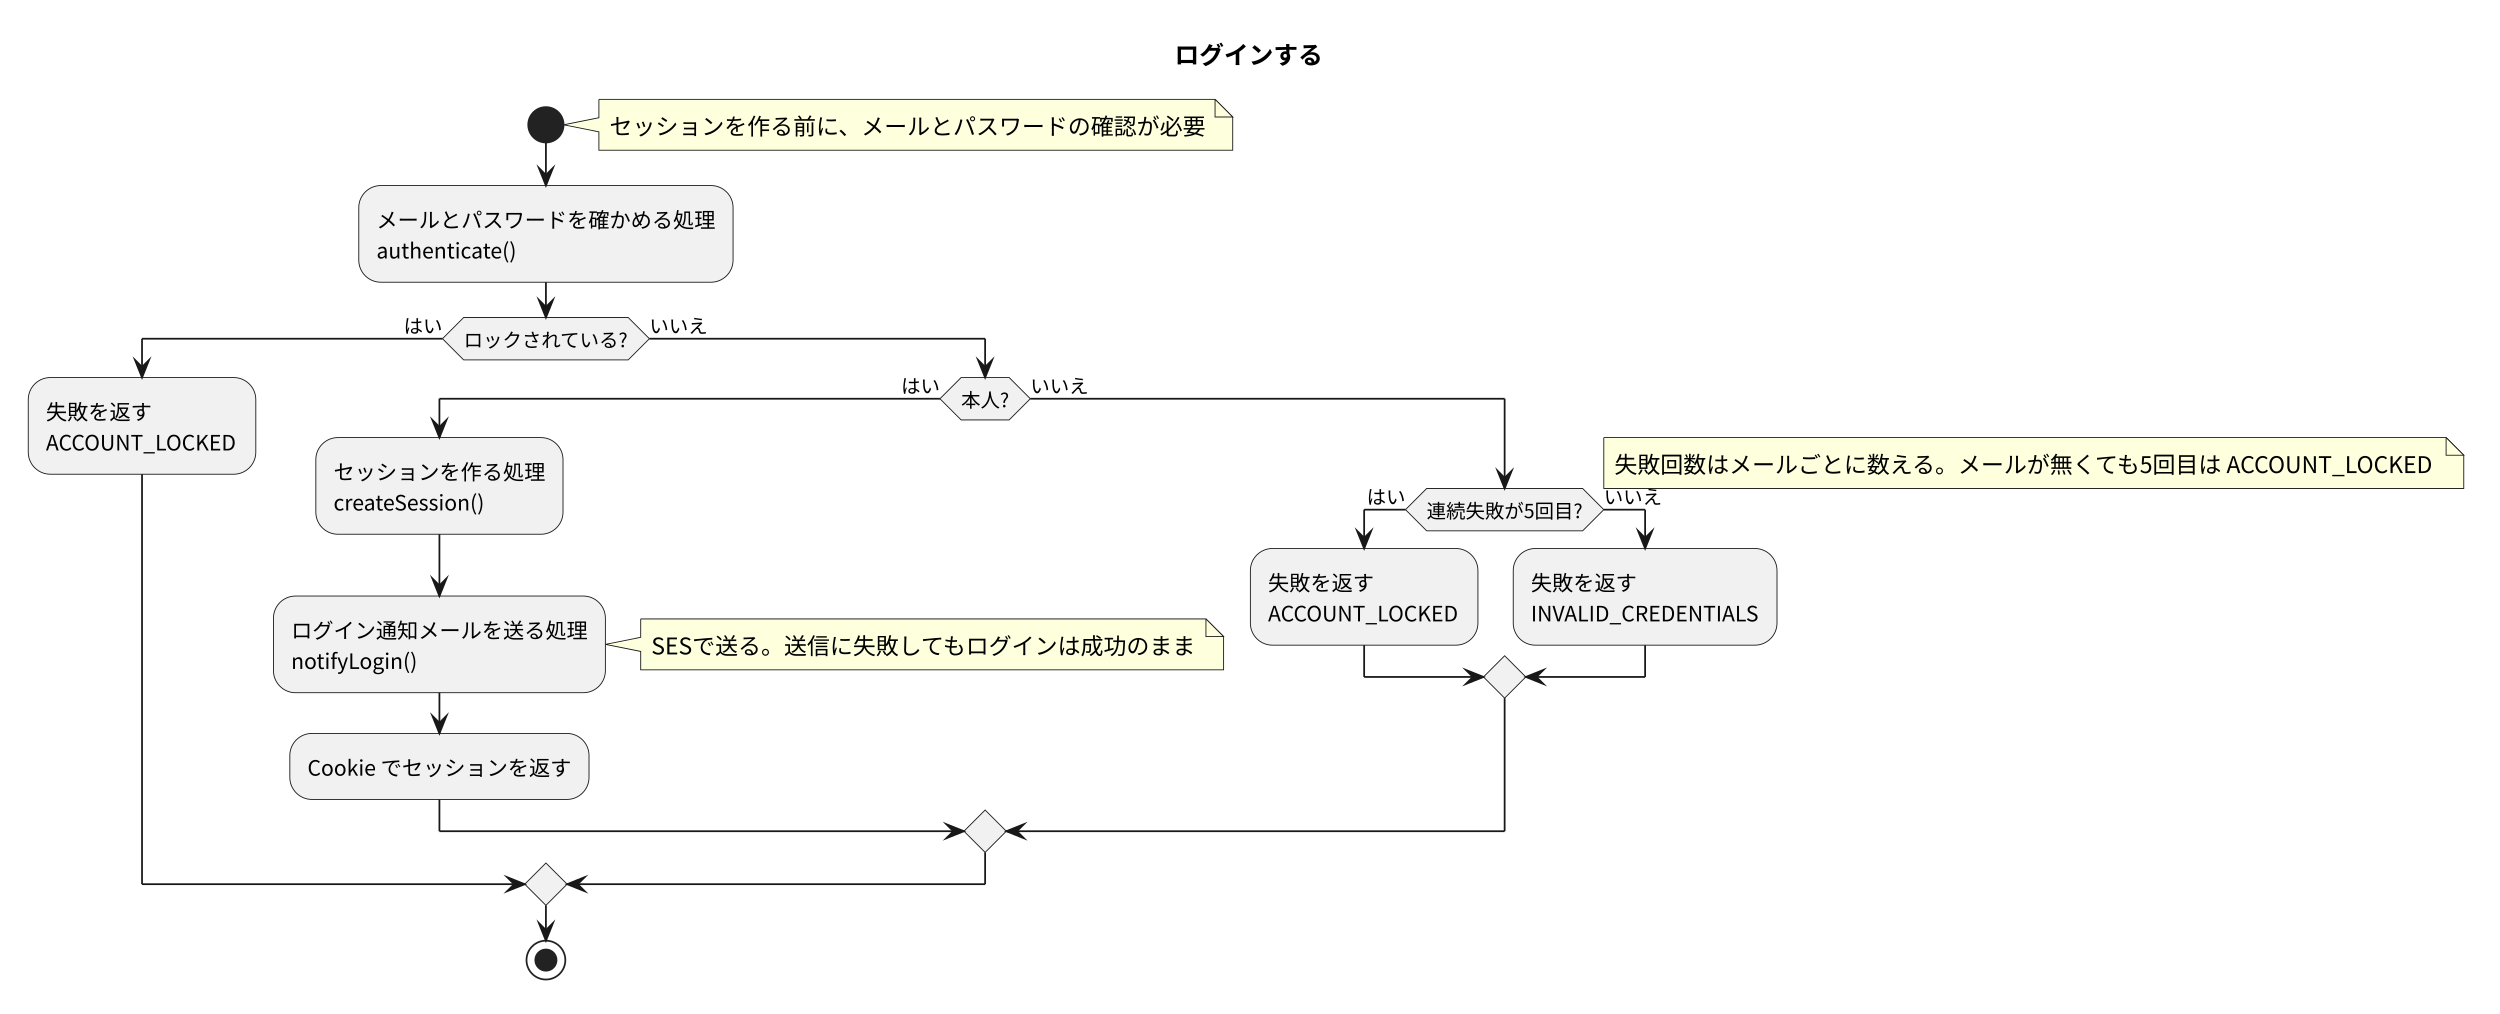
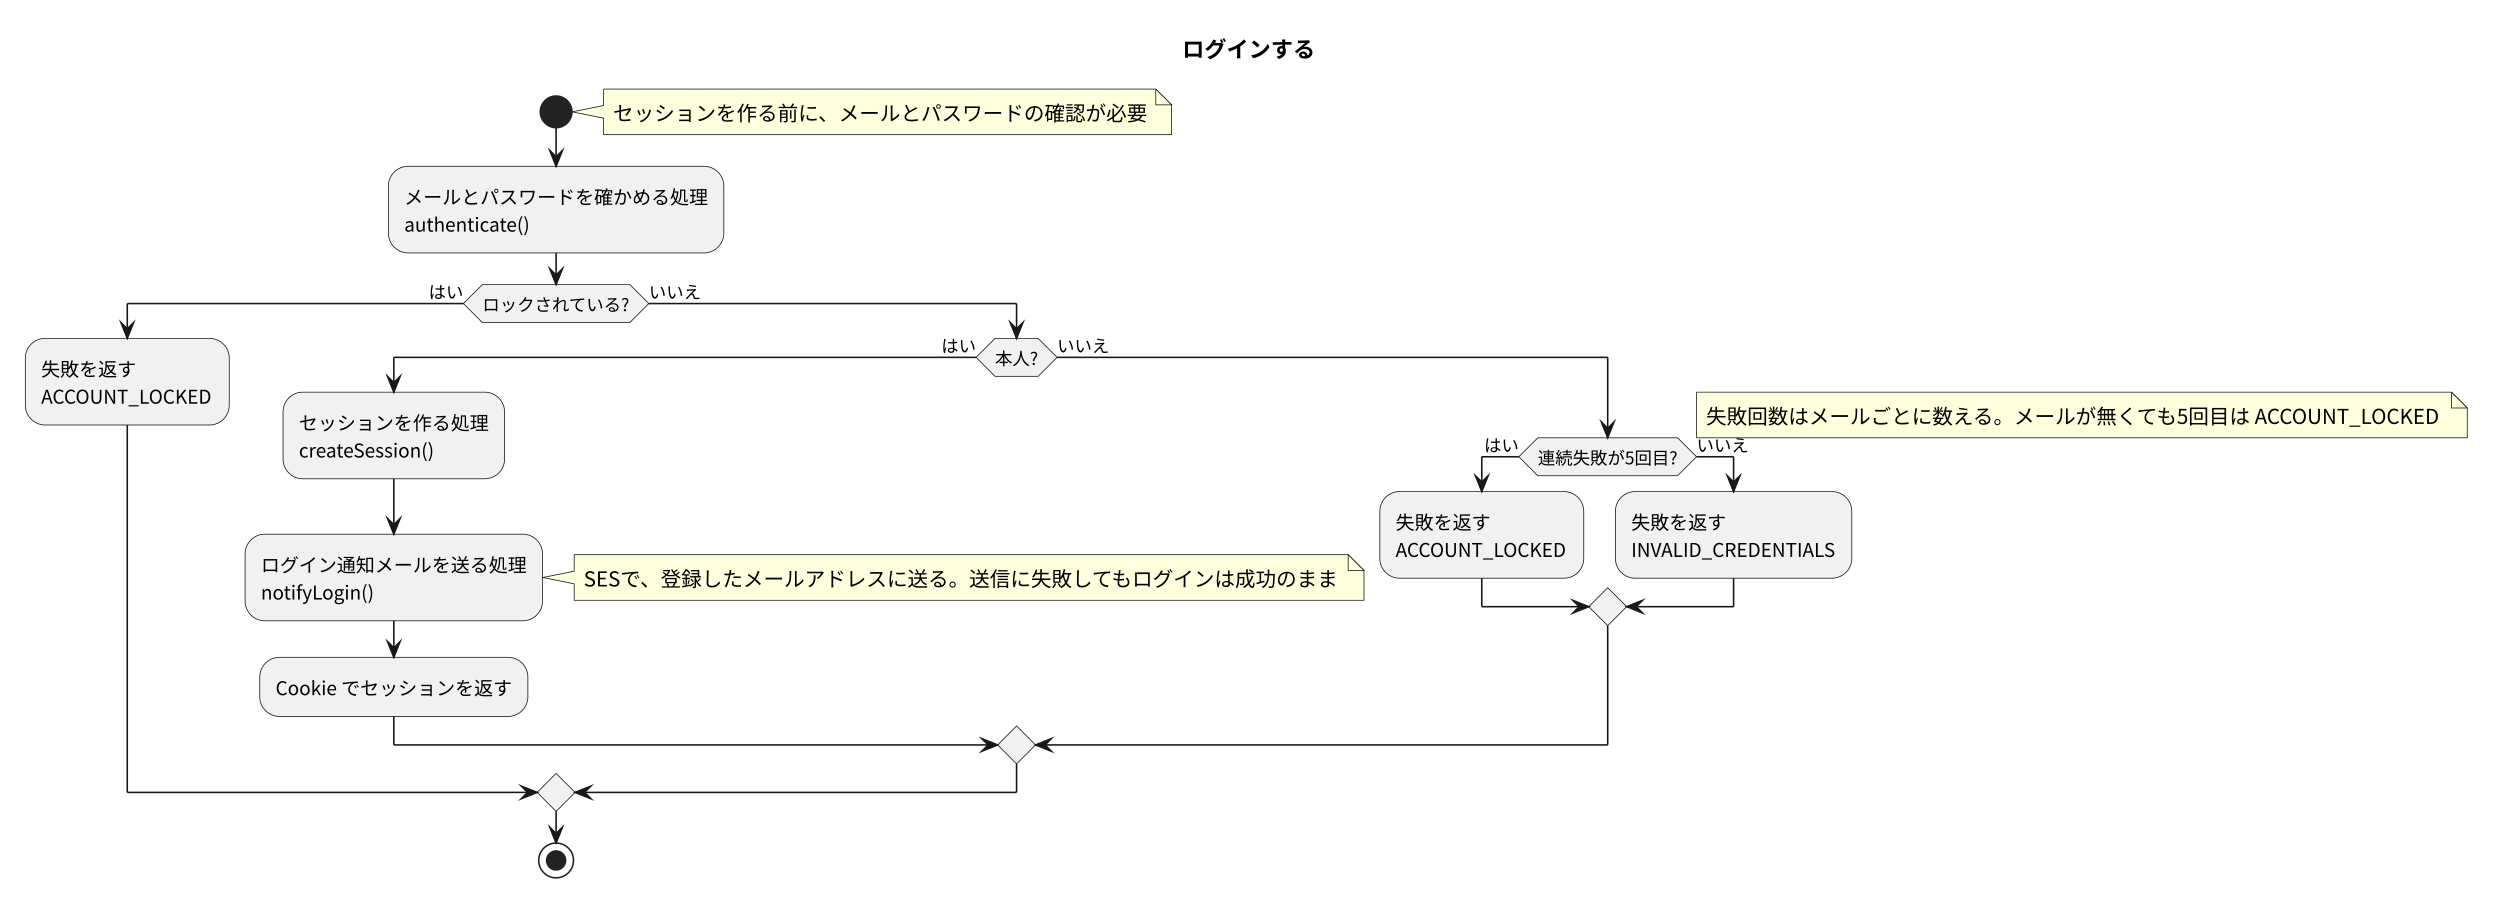
- <svg xmlns="http://www.w3.org/2000/svg" version="1.1" data-diagram-type="ACTIVITY" style="width:1416px;height:574px;background:#FFFFFF;" width="1416px" height="574px" viewBox="0 0 1416 574" zoomAndPan="magnify" preserveAspectRatio="none" contentStyleType="text/css">
+ <svg xmlns="http://www.w3.org/2000/svg" version="1.1" data-diagram-type="ACTIVITY" style="width:1580px;height:574px;background:#FFFFFF;" width="1580px" height="574px" viewBox="0 0 1580 574" zoomAndPan="magnify" preserveAspectRatio="none" contentStyleType="text/css">
  <defs />
  <g font-family="sans-serif" lengthAdjust="spacing">
    <g class="title" data-source-line="7">
-       <text x="665.237" y="36.24" fill="#000" font-size="14" textLength="84" font-weight="700" font-family="'Noto Sans CJK JP'">ログインする</text>
+       <text x="747.154" y="36.24" fill="#000" font-size="14" textLength="84" font-weight="700" font-family="'Noto Sans CJK JP'">ログインする</text>
    </g>
-     <path d="M339.209,56.272 L339.209,66.684 L319.209,70.684 L339.209,74.684 L339.209,85.096 A0,0 0 0 0 339.209,85.096 L698.21,85.096 A0,0 0 0 0 698.21,85.096 L698.21,66.272 L688.21,56.272 L339.209,56.272 A0,0 0 0 0 339.209,56.272" style="stroke:#181818;stroke-width:0.5;" fill="#FEFFDD" />
-     <path d="M688.21,56.272 L688.21,66.272 L698.21,66.272 L688.21,56.272" style="stroke:#181818;stroke-width:0.5;" fill="#FEFFDD" />
-     <text x="345.209" y="76.352" fill="#000" font-size="13" textLength="338" font-family="'Noto Sans CJK JP'">セッションを作る前に、メールとパスワードの確認が必要</text>
-     <ellipse cx="309.209" cy="70.684" rx="10" ry="10" fill="#222" style="stroke:#222;stroke-width:1;" />
-     <rect x="203.209" y="105.096" width="212.001" height="54.752" fill="#F1F1F1" style="stroke:#181818;stroke-width:0.5;" rx="12.5" ry="12.5" />
-     <text x="213.209" y="129.016" fill="#000" font-size="12" textLength="192.001" font-family="'Noto Sans CJK JP'">メールとパスワードを確かめる処理</text>
-     <text x="213.209" y="146.392" fill="#000" font-size="12" textLength="79.801" font-family="'Noto Sans CJK JP'">authenticate()</text>
-     <polygon points="262.603,179.848,355.816,179.848,367.816,191.848,355.816,203.848,262.603,203.848,250.603,191.848,262.603,179.848" fill="#F1F1F1" style="stroke:#181818;stroke-width:0.5;stroke-linejoin:miter;stroke-miterlimit:10;" />
-     <text x="262.603" y="196.644" fill="#000" font-size="11" textLength="93.213" font-family="'Noto Sans CJK JP'">ロックされている?</text>
-     <text x="228.603" y="188.68" fill="#000" font-size="11" textLength="22" font-family="'Noto Sans CJK JP'">はい</text>
-     <text x="367.816" y="188.68" fill="#000" font-size="11" textLength="33" font-family="'Noto Sans CJK JP'">いいえ</text>
+     <path d="M381.459,56.272 L381.459,66.684 L361.459,70.684 L381.459,74.684 L381.459,85.096 A0,0 0 0 0 381.459,85.096 L740.46,85.096 A0,0 0 0 0 740.46,85.096 L740.46,66.272 L730.46,56.272 L381.459,56.272 A0,0 0 0 0 381.459,56.272" style="stroke:#181818;stroke-width:0.5;" fill="#FEFFDD" />
+     <path d="M730.46,56.272 L730.46,66.272 L740.46,66.272 L730.46,56.272" style="stroke:#181818;stroke-width:0.5;" fill="#FEFFDD" />
+     <text x="387.459" y="76.352" fill="#000" font-size="13" textLength="338" font-family="'Noto Sans CJK JP'">セッションを作る前に、メールとパスワードの確認が必要</text>
+     <ellipse cx="351.459" cy="70.684" rx="10" ry="10" fill="#222" style="stroke:#222;stroke-width:1;" />
+     <rect x="245.459" y="105.096" width="212.001" height="54.752" fill="#F1F1F1" style="stroke:#181818;stroke-width:0.5;" rx="12.5" ry="12.5" />
+     <text x="255.459" y="129.016" fill="#000" font-size="12" textLength="192.001" font-family="'Noto Sans CJK JP'">メールとパスワードを確かめる処理</text>
+     <text x="255.459" y="146.392" fill="#000" font-size="12" textLength="79.801" font-family="'Noto Sans CJK JP'">authenticate()</text>
+     <polygon points="304.853,179.848,398.066,179.848,410.066,191.848,398.066,203.848,304.853,203.848,292.853,191.848,304.853,179.848" fill="#F1F1F1" style="stroke:#181818;stroke-width:0.5;stroke-linejoin:miter;stroke-miterlimit:10;" />
+     <text x="304.853" y="196.644" fill="#000" font-size="11" textLength="93.213" font-family="'Noto Sans CJK JP'">ロックされている?</text>
+     <text x="270.853" y="188.68" fill="#000" font-size="11" textLength="22" font-family="'Noto Sans CJK JP'">はい</text>
+     <text x="410.066" y="188.68" fill="#000" font-size="11" textLength="33" font-family="'Noto Sans CJK JP'">いいえ</text>
    <rect x="16" y="213.848" width="128.889" height="54.752" fill="#F1F1F1" style="stroke:#181818;stroke-width:0.5;" rx="12.5" ry="12.5" />
    <text x="26" y="237.768" fill="#000" font-size="12" textLength="60" font-family="'Noto Sans CJK JP'">失敗を返す</text>
    <text x="26" y="255.144" fill="#000" font-size="12" textLength="108.889" font-family="'Noto Sans CJK JP'">ACCOUNT_LOCKED</text>
-     <polygon points="544.367,213.848,571.581,213.848,583.581,225.848,571.581,237.848,544.367,237.848,532.367,225.848,544.367,213.848" fill="#F1F1F1" style="stroke:#181818;stroke-width:0.5;stroke-linejoin:miter;stroke-miterlimit:10;" />
-     <text x="544.367" y="230.644" fill="#000" font-size="11" textLength="27.214" font-family="'Noto Sans CJK JP'">本人?</text>
-     <text x="510.368" y="222.68" fill="#000" font-size="11" textLength="22" font-family="'Noto Sans CJK JP'">はい</text>
-     <text x="583.581" y="222.68" fill="#000" font-size="11" textLength="33" font-family="'Noto Sans CJK JP'">いいえ</text>
+     <polygon points="628.867,213.848,656.081,213.848,668.081,225.848,656.081,237.848,628.867,237.848,616.867,225.848,628.867,213.848" fill="#F1F1F1" style="stroke:#181818;stroke-width:0.5;stroke-linejoin:miter;stroke-miterlimit:10;" />
+     <text x="628.867" y="230.644" fill="#000" font-size="11" textLength="27.214" font-family="'Noto Sans CJK JP'">本人?</text>
+     <text x="594.868" y="222.68" fill="#000" font-size="11" textLength="22" font-family="'Noto Sans CJK JP'">はい</text>
+     <text x="668.081" y="222.68" fill="#000" font-size="11" textLength="33" font-family="'Noto Sans CJK JP'">いいえ</text>
    <rect x="178.889" y="247.848" width="140.001" height="54.752" fill="#F1F1F1" style="stroke:#181818;stroke-width:0.5;" rx="12.5" ry="12.5" />
    <text x="188.889" y="271.768" fill="#000" font-size="12" textLength="120.001" font-family="'Noto Sans CJK JP'">セッションを作る処理</text>
    <text x="188.889" y="289.144" fill="#000" font-size="12" textLength="86.389" font-family="'Noto Sans CJK JP'">createSession()</text>
-     <path d="M362.89,350.565 L362.89,360.977 L342.89,364.977 L362.89,368.977 L362.89,379.389 A0,0 0 0 0 362.89,379.389 L693.043,379.389 A0,0 0 0 0 693.043,379.389 L693.043,360.565 L683.043,350.565 L362.89,350.565 A0,0 0 0 0 362.89,350.565" style="stroke:#181818;stroke-width:0.5;" fill="#FEFFDD" />
-     <path d="M683.043,350.565 L683.043,360.565 L693.043,360.565 L683.043,350.565" style="stroke:#181818;stroke-width:0.5;" fill="#FEFFDD" />
-     <text x="368.89" y="370.645" fill="#000" font-size="13" textLength="309.153" font-family="'Noto Sans CJK JP'">SESで送る。送信に失敗してもログインは成功のまま</text>
+     <path d="M362.89,350.565 L362.89,360.977 L342.89,364.977 L362.89,368.977 L362.89,379.389 A0,0 0 0 0 362.89,379.389 L862.043,379.389 A0,0 0 0 0 862.043,379.389 L862.043,360.565 L852.043,350.565 L362.89,350.565 A0,0 0 0 0 362.89,350.565" style="stroke:#181818;stroke-width:0.5;" fill="#FEFFDD" />
+     <path d="M852.043,350.565 L852.043,360.565 L862.043,360.565 L852.043,350.565" style="stroke:#181818;stroke-width:0.5;" fill="#FEFFDD" />
+     <text x="368.89" y="370.645" fill="#000" font-size="13" textLength="478.153" font-family="'Noto Sans CJK JP'">SESで、登録したメールアドレスに送る。送信に失敗してもログインは成功のまま</text>
    <rect x="154.889" y="337.6" width="188.001" height="54.752" fill="#F1F1F1" style="stroke:#181818;stroke-width:0.5;" rx="12.5" ry="12.5" />
    <text x="164.889" y="361.521" fill="#000" font-size="12" textLength="168.001" font-family="'Noto Sans CJK JP'">ログイン通知メールを送る処理</text>
    <text x="164.889" y="378.897" fill="#000" font-size="12" textLength="71.857" font-family="'Noto Sans CJK JP'">notifyLogin()</text>
    <rect x="164.159" y="415.424" width="169.461" height="37.376" fill="#F1F1F1" style="stroke:#181818;stroke-width:0.5;" rx="12.5" ry="12.5" />
    <text x="174.159" y="439.345" fill="#000" font-size="12" textLength="149.461" font-family="'Noto Sans CJK JP'">Cookie でセッションを返す</text>
-     <path d="M908.385,247.848 L908.385,276.672 L1395.474,276.672 L1395.474,257.848 L1385.474,247.848 L908.385,247.848" style="stroke:#181818;stroke-width:0.5;" fill="#FEFFDD" />
-     <path d="M1385.474,247.848 L1385.474,257.848 L1395.474,257.848 L1385.474,247.848" style="stroke:#181818;stroke-width:0.5;" fill="#FEFFDD" />
-     <text x="914.385" y="267.928" fill="#000" font-size="13" textLength="466.089" font-family="'Noto Sans CJK JP'">失敗回数はメールごとに数える。メールが無くても5回目は ACCOUNT_LOCKED</text>
-     <polygon points="808.066,276.672,896.385,276.672,908.385,288.672,896.385,300.672,808.066,300.672,796.066,288.672,808.066,276.672" fill="#F1F1F1" style="stroke:#181818;stroke-width:0.5;stroke-linejoin:miter;stroke-miterlimit:10;" />
-     <text x="808.066" y="293.468" fill="#000" font-size="11" textLength="88.318" font-family="'Noto Sans CJK JP'">連続失敗が5回目?</text>
-     <text x="774.066" y="285.504" fill="#000" font-size="11" textLength="22" font-family="'Noto Sans CJK JP'">はい</text>
-     <text x="908.385" y="285.504" fill="#000" font-size="11" textLength="33" font-family="'Noto Sans CJK JP'">いいえ</text>
-     <rect x="708.21" y="310.672" width="128.889" height="54.752" fill="#F1F1F1" style="stroke:#181818;stroke-width:0.5;" rx="12.5" ry="12.5" />
-     <text x="718.21" y="334.592" fill="#000" font-size="12" textLength="60" font-family="'Noto Sans CJK JP'">失敗を返す</text>
-     <text x="718.21" y="351.968" fill="#000" font-size="12" textLength="108.889" font-family="'Noto Sans CJK JP'">ACCOUNT_LOCKED</text>
-     <rect x="857.098" y="310.672" width="149.397" height="54.752" fill="#F1F1F1" style="stroke:#181818;stroke-width:0.5;" rx="12.5" ry="12.5" />
-     <text x="867.098" y="334.592" fill="#000" font-size="12" textLength="60" font-family="'Noto Sans CJK JP'">失敗を返す</text>
-     <text x="867.098" y="351.968" fill="#000" font-size="12" textLength="129.397" font-family="'Noto Sans CJK JP'">INVALID_CREDENTIALS</text>
-     <polygon points="852.225,371.424,864.225,383.424,852.225,395.424,840.225,383.424,852.225,371.424" fill="#F1F1F1" style="stroke:#181818;stroke-width:0.5;stroke-linejoin:miter;stroke-miterlimit:10;" />
-     <polygon points="557.974,458.801,569.974,470.801,557.974,482.801,545.974,470.801,557.974,458.801" fill="#F1F1F1" style="stroke:#181818;stroke-width:0.5;stroke-linejoin:miter;stroke-miterlimit:10;" />
-     <polygon points="309.209,488.801,321.209,500.801,309.209,512.801,297.209,500.801,309.209,488.801" fill="#F1F1F1" style="stroke:#181818;stroke-width:0.5;stroke-linejoin:miter;stroke-miterlimit:10;" />
-     <ellipse cx="309.209" cy="543.801" rx="11" ry="11" fill="none" style="stroke:#222;stroke-width:1;" />
-     <ellipse cx="309.209" cy="543.801" rx="6" ry="6" fill="#222" style="stroke:#222;stroke-width:1;" />
-     <line x1="309.209" y1="80.684" x2="309.209" y2="105.096" style="stroke:#181818;stroke-width:1;" />
-     <polygon points="305.209,95.096,309.209,105.096,313.209,95.096,309.209,99.096" fill="#181818" style="stroke:#181818;stroke-width:1;stroke-linejoin:miter;stroke-miterlimit:10;" />
+     <path d="M1072.218,247.848 L1072.218,276.672 L1559.308,276.672 L1559.308,257.848 L1549.308,247.848 L1072.218,247.848" style="stroke:#181818;stroke-width:0.5;" fill="#FEFFDD" />
+     <path d="M1549.308,247.848 L1549.308,257.848 L1559.308,257.848 L1549.308,247.848" style="stroke:#181818;stroke-width:0.5;" fill="#FEFFDD" />
+     <text x="1078.218" y="267.928" fill="#000" font-size="13" textLength="466.089" font-family="'Noto Sans CJK JP'">失敗回数はメールごとに数える。メールが無くても5回目は ACCOUNT_LOCKED</text>
+     <polygon points="971.9,276.672,1060.218,276.672,1072.218,288.672,1060.218,300.672,971.9,300.672,959.9,288.672,971.9,276.672" fill="#F1F1F1" style="stroke:#181818;stroke-width:0.5;stroke-linejoin:miter;stroke-miterlimit:10;" />
+     <text x="971.9" y="293.468" fill="#000" font-size="11" textLength="88.318" font-family="'Noto Sans CJK JP'">連続失敗が5回目?</text>
+     <text x="937.9" y="285.504" fill="#000" font-size="11" textLength="22" font-family="'Noto Sans CJK JP'">はい</text>
+     <text x="1072.218" y="285.504" fill="#000" font-size="11" textLength="33" font-family="'Noto Sans CJK JP'">いいえ</text>
+     <rect x="872.043" y="310.672" width="128.889" height="54.752" fill="#F1F1F1" style="stroke:#181818;stroke-width:0.5;" rx="12.5" ry="12.5" />
+     <text x="882.043" y="334.592" fill="#000" font-size="12" textLength="60" font-family="'Noto Sans CJK JP'">失敗を返す</text>
+     <text x="882.043" y="351.968" fill="#000" font-size="12" textLength="108.889" font-family="'Noto Sans CJK JP'">ACCOUNT_LOCKED</text>
+     <rect x="1020.932" y="310.672" width="149.397" height="54.752" fill="#F1F1F1" style="stroke:#181818;stroke-width:0.5;" rx="12.5" ry="12.5" />
+     <text x="1030.932" y="334.592" fill="#000" font-size="12" textLength="60" font-family="'Noto Sans CJK JP'">失敗を返す</text>
+     <text x="1030.932" y="351.968" fill="#000" font-size="12" textLength="129.397" font-family="'Noto Sans CJK JP'">INVALID_CREDENTIALS</text>
+     <polygon points="1016.059,371.424,1028.059,383.424,1016.059,395.424,1004.059,383.424,1016.059,371.424" fill="#F1F1F1" style="stroke:#181818;stroke-width:0.5;stroke-linejoin:miter;stroke-miterlimit:10;" />
+     <polygon points="642.474,458.801,654.474,470.801,642.474,482.801,630.474,470.801,642.474,458.801" fill="#F1F1F1" style="stroke:#181818;stroke-width:0.5;stroke-linejoin:miter;stroke-miterlimit:10;" />
+     <polygon points="351.459,488.801,363.459,500.801,351.459,512.801,339.459,500.801,351.459,488.801" fill="#F1F1F1" style="stroke:#181818;stroke-width:0.5;stroke-linejoin:miter;stroke-miterlimit:10;" />
+     <ellipse cx="351.459" cy="543.801" rx="11" ry="11" fill="none" style="stroke:#222;stroke-width:1;" />
+     <ellipse cx="351.459" cy="543.801" rx="6" ry="6" fill="#222" style="stroke:#222;stroke-width:1;" />
+     <line x1="351.459" y1="80.684" x2="351.459" y2="105.096" style="stroke:#181818;stroke-width:1;" />
+     <polygon points="347.459,95.096,351.459,105.096,355.459,95.096,351.459,99.096" fill="#181818" style="stroke:#181818;stroke-width:1;stroke-linejoin:miter;stroke-miterlimit:10;" />
    <line x1="248.889" y1="302.6" x2="248.889" y2="337.6" style="stroke:#181818;stroke-width:1;" />
    <polygon points="244.889,327.6,248.889,337.6,252.889,327.6,248.889,331.6" fill="#181818" style="stroke:#181818;stroke-width:1;stroke-linejoin:miter;stroke-miterlimit:10;" />
    <line x1="248.889" y1="392.353" x2="248.889" y2="415.424" style="stroke:#181818;stroke-width:1;" />
    <polygon points="244.889,405.424,248.889,415.424,252.889,405.424,248.889,409.424" fill="#181818" style="stroke:#181818;stroke-width:1;stroke-linejoin:miter;stroke-miterlimit:10;" />
-     <line x1="796.066" y1="288.672" x2="772.654" y2="288.672" style="stroke:#181818;stroke-width:1;" />
-     <line x1="772.654" y1="288.672" x2="772.654" y2="310.672" style="stroke:#181818;stroke-width:1;" />
-     <polygon points="768.654,300.672,772.654,310.672,776.654,300.672,772.654,304.672" fill="#181818" style="stroke:#181818;stroke-width:1;stroke-linejoin:miter;stroke-miterlimit:10;" />
-     <line x1="908.385" y1="288.672" x2="931.797" y2="288.672" style="stroke:#181818;stroke-width:1;" />
-     <line x1="931.797" y1="288.672" x2="931.797" y2="310.672" style="stroke:#181818;stroke-width:1;" />
-     <polygon points="927.797,300.672,931.797,310.672,935.797,300.672,931.797,304.672" fill="#181818" style="stroke:#181818;stroke-width:1;stroke-linejoin:miter;stroke-miterlimit:10;" />
-     <line x1="772.654" y1="365.424" x2="772.654" y2="383.424" style="stroke:#181818;stroke-width:1;" />
-     <line x1="772.654" y1="383.424" x2="840.225" y2="383.424" style="stroke:#181818;stroke-width:1;" />
-     <polygon points="830.225,379.424,840.225,383.424,830.225,387.424,834.225,383.424" fill="#181818" style="stroke:#181818;stroke-width:1;stroke-linejoin:miter;stroke-miterlimit:10;" />
-     <line x1="931.797" y1="365.424" x2="931.797" y2="383.424" style="stroke:#181818;stroke-width:1;" />
-     <line x1="931.797" y1="383.424" x2="864.225" y2="383.424" style="stroke:#181818;stroke-width:1;" />
-     <polygon points="874.225,379.424,864.225,383.424,874.225,387.424,870.225,383.424" fill="#181818" style="stroke:#181818;stroke-width:1;stroke-linejoin:miter;stroke-miterlimit:10;" />
-     <line x1="532.367" y1="225.848" x2="248.889" y2="225.848" style="stroke:#181818;stroke-width:1;" />
+     <line x1="959.9" y1="288.672" x2="936.488" y2="288.672" style="stroke:#181818;stroke-width:1;" />
+     <line x1="936.488" y1="288.672" x2="936.488" y2="310.672" style="stroke:#181818;stroke-width:1;" />
+     <polygon points="932.488,300.672,936.488,310.672,940.488,300.672,936.488,304.672" fill="#181818" style="stroke:#181818;stroke-width:1;stroke-linejoin:miter;stroke-miterlimit:10;" />
+     <line x1="1072.218" y1="288.672" x2="1095.631" y2="288.672" style="stroke:#181818;stroke-width:1;" />
+     <line x1="1095.631" y1="288.672" x2="1095.631" y2="310.672" style="stroke:#181818;stroke-width:1;" />
+     <polygon points="1091.631,300.672,1095.631,310.672,1099.631,300.672,1095.631,304.672" fill="#181818" style="stroke:#181818;stroke-width:1;stroke-linejoin:miter;stroke-miterlimit:10;" />
+     <line x1="936.488" y1="365.424" x2="936.488" y2="383.424" style="stroke:#181818;stroke-width:1;" />
+     <line x1="936.488" y1="383.424" x2="1004.059" y2="383.424" style="stroke:#181818;stroke-width:1;" />
+     <polygon points="994.059,379.424,1004.059,383.424,994.059,387.424,998.059,383.424" fill="#181818" style="stroke:#181818;stroke-width:1;stroke-linejoin:miter;stroke-miterlimit:10;" />
+     <line x1="1095.631" y1="365.424" x2="1095.631" y2="383.424" style="stroke:#181818;stroke-width:1;" />
+     <line x1="1095.631" y1="383.424" x2="1028.059" y2="383.424" style="stroke:#181818;stroke-width:1;" />
+     <polygon points="1038.059,379.424,1028.059,383.424,1038.059,387.424,1034.059,383.424" fill="#181818" style="stroke:#181818;stroke-width:1;stroke-linejoin:miter;stroke-miterlimit:10;" />
+     <line x1="616.867" y1="225.848" x2="248.889" y2="225.848" style="stroke:#181818;stroke-width:1;" />
    <line x1="248.889" y1="225.848" x2="248.889" y2="247.848" style="stroke:#181818;stroke-width:1;" />
    <polygon points="244.889,237.848,248.889,247.848,252.889,237.848,248.889,241.848" fill="#181818" style="stroke:#181818;stroke-width:1;stroke-linejoin:miter;stroke-miterlimit:10;" />
-     <line x1="583.581" y1="225.848" x2="852.225" y2="225.848" style="stroke:#181818;stroke-width:1;" />
-     <line x1="852.225" y1="225.848" x2="852.225" y2="276.672" style="stroke:#181818;stroke-width:1;" />
-     <polygon points="848.225,266.672,852.225,276.672,856.225,266.672,852.225,270.672" fill="#181818" style="stroke:#181818;stroke-width:1;stroke-linejoin:miter;stroke-miterlimit:10;" />
+     <line x1="668.081" y1="225.848" x2="1016.059" y2="225.848" style="stroke:#181818;stroke-width:1;" />
+     <line x1="1016.059" y1="225.848" x2="1016.059" y2="276.672" style="stroke:#181818;stroke-width:1;" />
+     <polygon points="1012.059,266.672,1016.059,276.672,1020.059,266.672,1016.059,270.672" fill="#181818" style="stroke:#181818;stroke-width:1;stroke-linejoin:miter;stroke-miterlimit:10;" />
    <line x1="248.889" y1="452.801" x2="248.889" y2="470.801" style="stroke:#181818;stroke-width:1;" />
-     <line x1="248.889" y1="470.801" x2="545.974" y2="470.801" style="stroke:#181818;stroke-width:1;" />
-     <polygon points="535.974,466.801,545.974,470.801,535.974,474.801,539.974,470.801" fill="#181818" style="stroke:#181818;stroke-width:1;stroke-linejoin:miter;stroke-miterlimit:10;" />
-     <line x1="852.225" y1="395.424" x2="852.225" y2="470.801" style="stroke:#181818;stroke-width:1;" />
-     <line x1="852.225" y1="470.801" x2="569.974" y2="470.801" style="stroke:#181818;stroke-width:1;" />
-     <polygon points="579.974,466.801,569.974,470.801,579.974,474.801,575.974,470.801" fill="#181818" style="stroke:#181818;stroke-width:1;stroke-linejoin:miter;stroke-miterlimit:10;" />
-     <line x1="250.603" y1="191.848" x2="80.444" y2="191.848" style="stroke:#181818;stroke-width:1;" />
+     <line x1="248.889" y1="470.801" x2="630.474" y2="470.801" style="stroke:#181818;stroke-width:1;" />
+     <polygon points="620.474,466.801,630.474,470.801,620.474,474.801,624.474,470.801" fill="#181818" style="stroke:#181818;stroke-width:1;stroke-linejoin:miter;stroke-miterlimit:10;" />
+     <line x1="1016.059" y1="395.424" x2="1016.059" y2="470.801" style="stroke:#181818;stroke-width:1;" />
+     <line x1="1016.059" y1="470.801" x2="654.474" y2="470.801" style="stroke:#181818;stroke-width:1;" />
+     <polygon points="664.474,466.801,654.474,470.801,664.474,474.801,660.474,470.801" fill="#181818" style="stroke:#181818;stroke-width:1;stroke-linejoin:miter;stroke-miterlimit:10;" />
+     <line x1="292.853" y1="191.848" x2="80.444" y2="191.848" style="stroke:#181818;stroke-width:1;" />
    <line x1="80.444" y1="191.848" x2="80.444" y2="213.848" style="stroke:#181818;stroke-width:1;" />
    <polygon points="76.444,203.848,80.444,213.848,84.444,203.848,80.444,207.848" fill="#181818" style="stroke:#181818;stroke-width:1;stroke-linejoin:miter;stroke-miterlimit:10;" />
-     <line x1="367.816" y1="191.848" x2="557.974" y2="191.848" style="stroke:#181818;stroke-width:1;" />
-     <line x1="557.974" y1="191.848" x2="557.974" y2="213.848" style="stroke:#181818;stroke-width:1;" />
-     <polygon points="553.974,203.848,557.974,213.848,561.974,203.848,557.974,207.848" fill="#181818" style="stroke:#181818;stroke-width:1;stroke-linejoin:miter;stroke-miterlimit:10;" />
+     <line x1="410.066" y1="191.848" x2="642.474" y2="191.848" style="stroke:#181818;stroke-width:1;" />
+     <line x1="642.474" y1="191.848" x2="642.474" y2="213.848" style="stroke:#181818;stroke-width:1;" />
+     <polygon points="638.474,203.848,642.474,213.848,646.474,203.848,642.474,207.848" fill="#181818" style="stroke:#181818;stroke-width:1;stroke-linejoin:miter;stroke-miterlimit:10;" />
    <line x1="80.444" y1="268.6" x2="80.444" y2="500.801" style="stroke:#181818;stroke-width:1;" />
-     <line x1="80.444" y1="500.801" x2="297.209" y2="500.801" style="stroke:#181818;stroke-width:1;" />
-     <polygon points="287.209,496.801,297.209,500.801,287.209,504.801,291.209,500.801" fill="#181818" style="stroke:#181818;stroke-width:1;stroke-linejoin:miter;stroke-miterlimit:10;" />
-     <line x1="557.974" y1="482.801" x2="557.974" y2="500.801" style="stroke:#181818;stroke-width:1;" />
-     <line x1="557.974" y1="500.801" x2="321.209" y2="500.801" style="stroke:#181818;stroke-width:1;" />
-     <polygon points="331.209,496.801,321.209,500.801,331.209,504.801,327.209,500.801" fill="#181818" style="stroke:#181818;stroke-width:1;stroke-linejoin:miter;stroke-miterlimit:10;" />
-     <line x1="309.209" y1="159.848" x2="309.209" y2="179.848" style="stroke:#181818;stroke-width:1;" />
-     <polygon points="305.209,169.848,309.209,179.848,313.209,169.848,309.209,173.848" fill="#181818" style="stroke:#181818;stroke-width:1;stroke-linejoin:miter;stroke-miterlimit:10;" />
-     <line x1="309.209" y1="512.801" x2="309.209" y2="532.801" style="stroke:#181818;stroke-width:1;" />
-     <polygon points="305.209,522.801,309.209,532.801,313.209,522.801,309.209,526.801" fill="#181818" style="stroke:#181818;stroke-width:1;stroke-linejoin:miter;stroke-miterlimit:10;" />
+     <line x1="80.444" y1="500.801" x2="339.459" y2="500.801" style="stroke:#181818;stroke-width:1;" />
+     <polygon points="329.459,496.801,339.459,500.801,329.459,504.801,333.459,500.801" fill="#181818" style="stroke:#181818;stroke-width:1;stroke-linejoin:miter;stroke-miterlimit:10;" />
+     <line x1="642.474" y1="482.801" x2="642.474" y2="500.801" style="stroke:#181818;stroke-width:1;" />
+     <line x1="642.474" y1="500.801" x2="363.459" y2="500.801" style="stroke:#181818;stroke-width:1;" />
+     <polygon points="373.459,496.801,363.459,500.801,373.459,504.801,369.459,500.801" fill="#181818" style="stroke:#181818;stroke-width:1;stroke-linejoin:miter;stroke-miterlimit:10;" />
+     <line x1="351.459" y1="159.848" x2="351.459" y2="179.848" style="stroke:#181818;stroke-width:1;" />
+     <polygon points="347.459,169.848,351.459,179.848,355.459,169.848,351.459,173.848" fill="#181818" style="stroke:#181818;stroke-width:1;stroke-linejoin:miter;stroke-miterlimit:10;" />
+     <line x1="351.459" y1="512.801" x2="351.459" y2="532.801" style="stroke:#181818;stroke-width:1;" />
+     <polygon points="347.459,522.801,351.459,532.801,355.459,522.801,351.459,526.801" fill="#181818" style="stroke:#181818;stroke-width:1;stroke-linejoin:miter;stroke-miterlimit:10;" />
  </g>
</svg>
